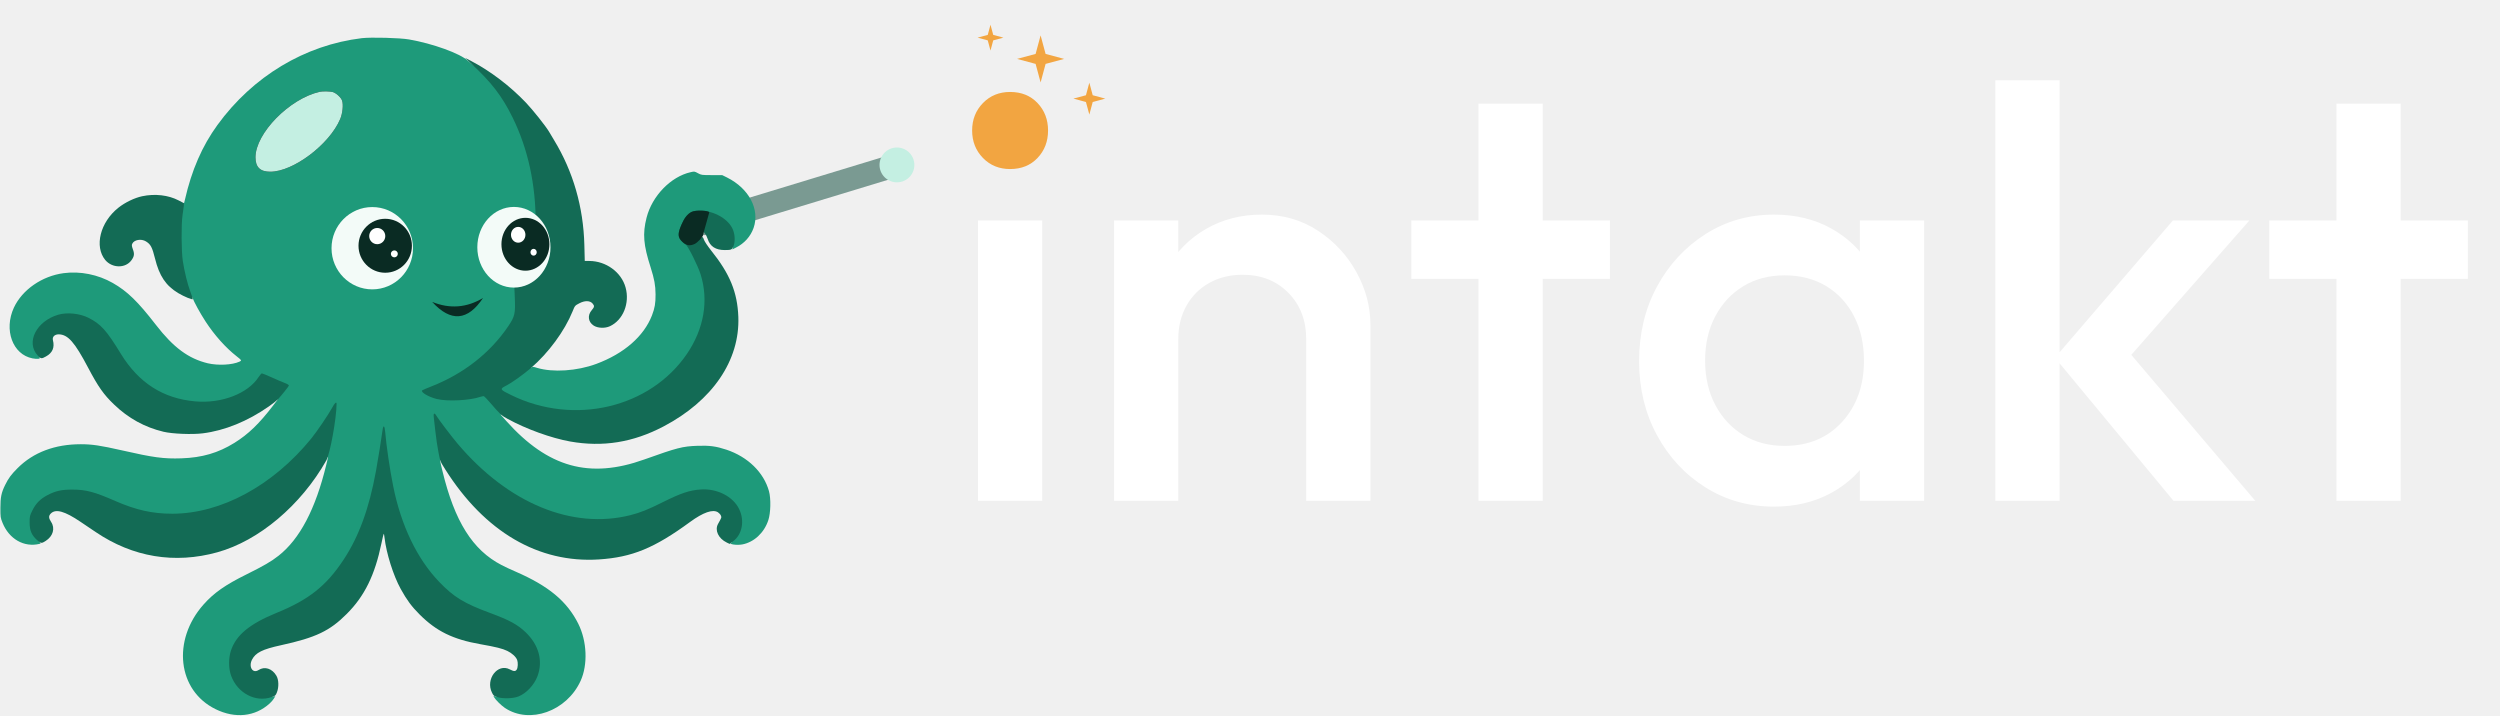
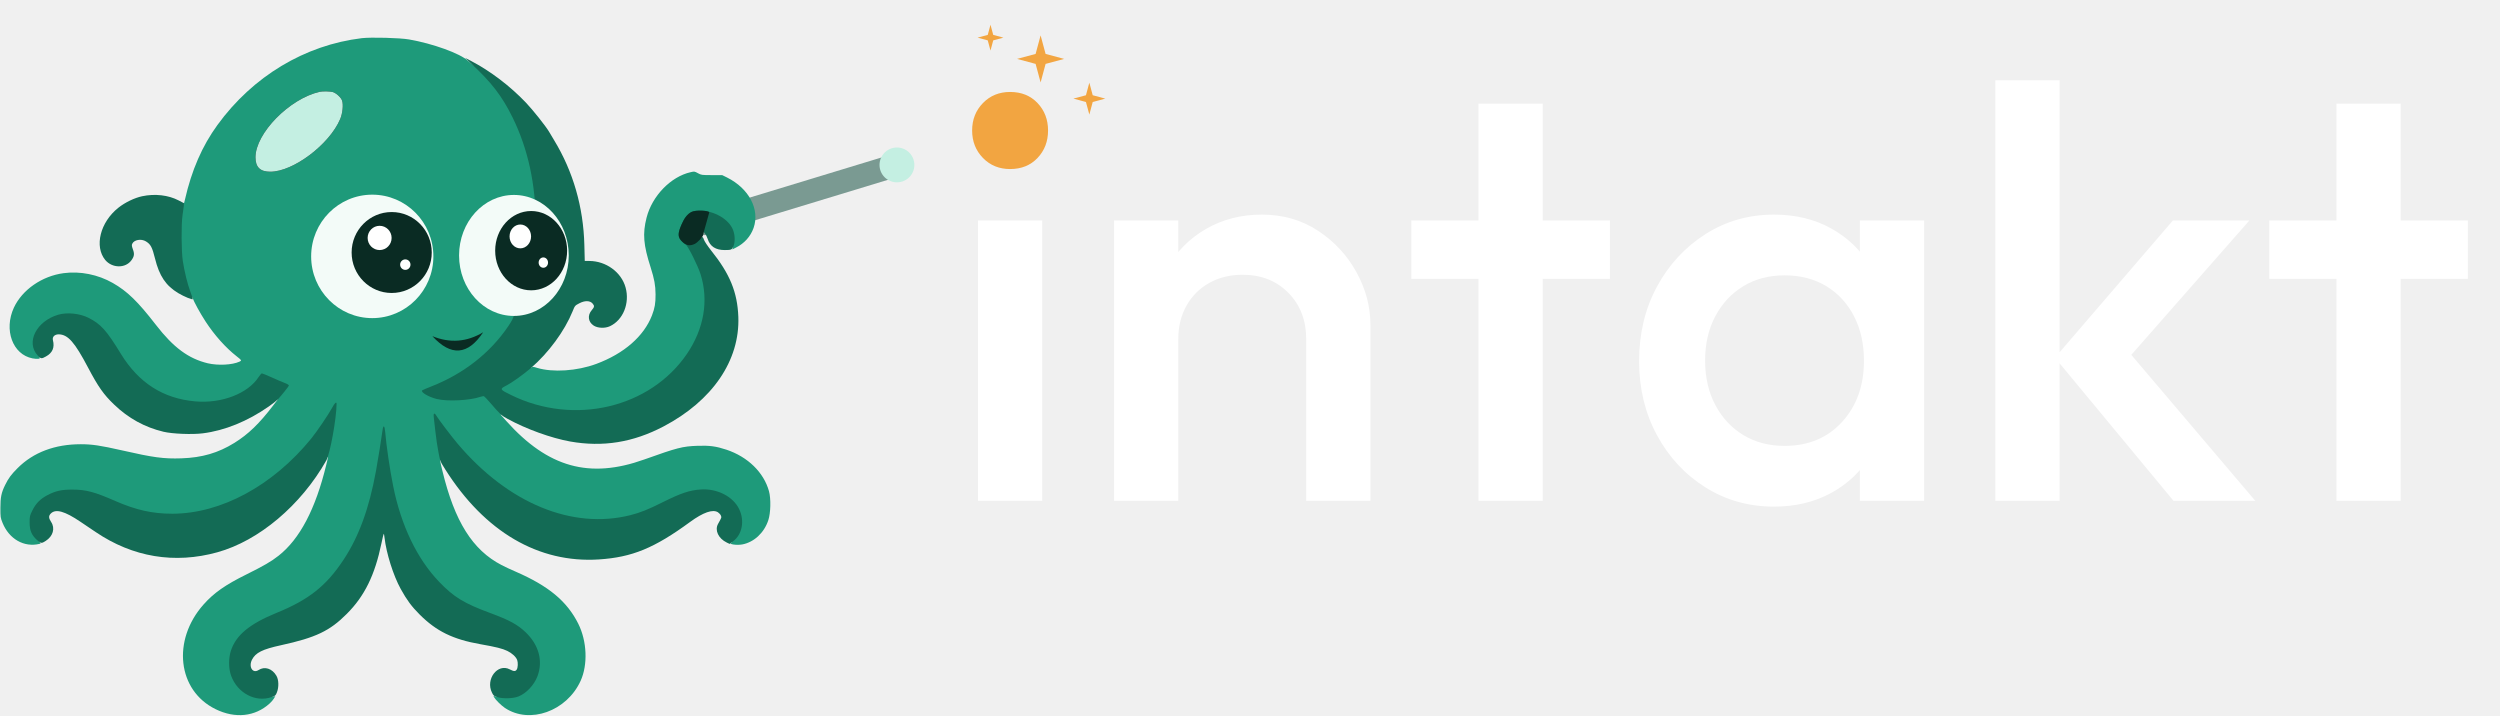
<svg xmlns="http://www.w3.org/2000/svg" viewBox="0 7.27 178.37 51.04">
  <rect x="-0.000" y="-0.829" width="15.208" height="1.658" rx="0.829" transform="translate(49.446 23.463) rotate(-16.919)" fill="#7A9A92" />
  <g transform="translate(0 7.271) scale(0.04861) translate(-63.0 -105.0)">
    <g transform="translate(0,1254) scale(0.1,-0.1)" fill="#1E9A7A" stroke="none">
      <path d="M5940 10930 c-835 -101 -1600 -560 -2119 -1275 -224 -308 -379 -665 -477 -1097 -20 -93 -20 -93 -126 -38 -200 104 -433 103 -653 -4 -174 -85 -297 -203 -376 -361 -87 -176 -84 -324 11 -444 41 -52 124 -101 170 -101 46 0 132 51 164 98 29 41 29 44 17 85 -47 152 -11 207 136 207 147 0 193 -51 248 -273 73 -297 206 -463 454 -568 39 -16 68 -35 71 -46 15 -51 110 -224 188 -343 132 -202 295 -384 455 -509 75 -59 77 -63 42 -79 -107 -49 -315 -59 -465 -24 -283 68 -504 231 -760 562 -268 346 -421 495 -635 617 -218 124 -478 176 -720 144 -318 -42 -608 -243 -731 -506 -151 -326 -19 -688 273 -745 67 -13 124 -7 105 12 -7 7 8 20 51 42 67 34 116 87 118 126 0 14 -3 52 -7 86 -6 55 -4 63 19 90 24 27 29 29 99 28 166 -1 250 -90 461 -490 149 -282 229 -396 382 -542 390 -376 906 -515 1433 -387 276 67 550 195 793 370 62 45 99 65 119 65 l29 0 -67 -88 c-208 -272 -367 -425 -571 -552 -239 -148 -475 -217 -778 -227 -259 -9 -414 12 -873 117 -318 72 -439 90 -605 90 -379 0 -695 -119 -926 -350 -94 -94 -134 -147 -184 -249 -55 -112 -69 -178 -69 -336 0 -134 1 -143 31 -218 96 -238 315 -364 541 -310 22 5 22 6 6 24 -12 14 -13 19 -4 19 28 0 111 64 140 107 38 58 38 86 0 143 -61 92 -32 199 57 216 117 22 237 -20 435 -155 54 -36 153 -103 221 -149 465 -315 978 -437 1482 -353 691 116 1315 567 1771 1283 46 73 85 136 87 141 1 5 12 7 24 5 21 -3 21 -3 -9 -123 -157 -648 -389 -1088 -700 -1332 -108 -85 -217 -148 -473 -275 -309 -153 -476 -270 -626 -439 -468 -525 -384 -1265 176 -1538 287 -141 579 -110 793 84 23 20 50 52 62 72 l21 35 -26 -4 c-30 -6 -30 -7 -6 34 69 116 51 241 -43 313 -48 37 -88 42 -131 16 -49 -29 -137 -29 -165 -1 -28 28 -29 154 -1 208 53 103 152 152 426 212 511 112 715 209 965 460 262 261 412 568 510 1040 l28 135 34 3 35 3 7 -63 c27 -231 128 -553 238 -753 91 -164 158 -255 277 -374 246 -246 489 -365 891 -436 322 -57 433 -95 498 -170 45 -50 52 -73 52 -163 0 -103 -13 -122 -83 -122 -35 0 -62 7 -82 20 -44 29 -85 25 -141 -12 -99 -67 -121 -173 -61 -292 19 -36 32 -66 31 -66 -1 0 -14 4 -29 10 -24 9 -25 9 -14 -12 21 -38 102 -119 159 -158 364 -244 909 -49 1112 397 108 238 94 581 -34 838 -166 331 -436 555 -922 766 -66 28 -158 71 -205 96 -425 220 -688 640 -867 1380 -40 164 -39 163 -16 163 12 0 42 -38 91 -116 407 -646 943 -1082 1521 -1237 251 -68 458 -91 685 -77 471 30 804 168 1325 550 52 38 132 89 178 112 75 38 90 42 170 46 75 3 92 0 120 -17 59 -37 70 -121 26 -187 -45 -65 -48 -86 -23 -138 25 -54 65 -90 132 -121 34 -16 43 -24 32 -29 -56 -21 71 -43 159 -27 172 32 322 170 383 356 35 103 40 317 10 425 -76 276 -310 505 -625 610 -151 50 -247 63 -422 57 -223 -8 -297 -27 -784 -201 -803 -288 -1413 -118 -2024 564 l-85 95 30 3 c21 2 61 -13 134 -52 279 -147 617 -267 891 -316 450 -80 868 -10 1307 221 793 416 1209 1110 1071 1787 -53 264 -156 467 -371 735 -101 126 -118 162 -119 250 l0 67 44 0 c42 0 45 -2 65 -42 11 -24 23 -55 26 -69 25 -101 181 -166 298 -124 39 13 39 13 33 -11 l-7 -25 53 27 c124 62 215 164 259 289 94 272 -67 578 -388 739 l-73 36 -152 0 c-149 0 -154 1 -204 28 -49 27 -52 28 -107 15 -292 -66 -566 -349 -647 -668 -60 -235 -46 -401 60 -730 54 -170 71 -262 72 -395 1 -130 -11 -201 -53 -310 -119 -306 -410 -560 -817 -711 -282 -105 -640 -128 -869 -58 -50 16 -68 18 -79 8 -11 -9 -14 -7 -14 12 0 17 30 55 97 124 223 230 391 477 488 717 33 82 34 83 97 116 59 32 68 34 146 30 77 -3 86 -5 108 -31 38 -44 34 -108 -11 -160 -40 -46 -44 -77 -16 -123 23 -37 94 -74 142 -74 120 0 272 152 315 314 78 294 -198 605 -537 606 l-66 0 -6 233 c-14 558 -164 1078 -443 1538 -31 52 -66 110 -77 129 -12 19 -67 96 -124 171 -170 225 -395 448 -624 616 -90 67 -131 93 -296 194 -38 23 -90 63 -118 89 -110 105 -514 251 -860 311 -136 24 -558 35 -695 19z" />
    </g>
    <g transform="translate(0,1254) scale(0.1,-0.1)" fill="#136B55" stroke="none">
      <path d="M7534 10568 c308 -284 463 -485 619 -801 228 -463 342 -988 340 -1572 -1 -309 -17 -442 -61 -490 -16 -16 -55 -66 -87 -110 -32 -44 -82 -105 -111 -135 -61 -65 -61 -62 -48 -338 10 -235 1 -275 -94 -417 -266 -394 -656 -700 -1127 -885 -71 -28 -134 -55 -139 -60 -25 -25 95 -97 214 -126 155 -39 489 -22 642 32 21 7 44 11 52 8 7 -3 48 -46 92 -97 145 -168 165 -187 253 -234 273 -150 642 -283 920 -333 479 -85 923 -14 1370 221 718 377 1122 969 1098 1609 -14 362 -124 631 -402 977 -49 62 -93 128 -103 155 -12 36 -19 44 -29 36 -10 -8 -13 0 -13 41 0 44 3 51 20 51 11 0 20 -5 20 -10 0 -6 9 -21 20 -32 11 -12 28 -46 37 -75 35 -110 117 -163 251 -163 97 0 107 5 128 58 25 64 23 160 -6 235 -61 161 -278 286 -498 287 -127 0 -194 -54 -261 -210 -44 -101 -51 -153 -27 -198 15 -29 60 -73 88 -88 33 -18 181 -311 221 -440 121 -385 50 -799 -199 -1166 -541 -796 -1658 -1059 -2580 -607 -169 82 -173 89 -76 138 80 40 251 162 363 258 258 221 497 546 614 835 33 82 34 83 97 116 81 43 156 42 195 -2 31 -36 29 -51 -12 -99 -65 -75 -53 -172 28 -225 59 -39 165 -44 239 -10 194 90 294 338 230 569 -62 225 -287 388 -533 389 l-66 0 -6 233 c-14 558 -164 1078 -443 1538 -31 52 -66 110 -77 129 -50 83 -235 316 -338 424 -236 247 -522 464 -804 611 l-90 46 79 -73z" />
      <path d="M5325 10143 c-444 -99 -945 -609 -945 -962 0 -144 69 -211 217 -211 337 0 868 400 1026 773 35 83 48 209 28 270 -15 46 -88 112 -137 126 -38 11 -149 13 -189 4z" />
      <path d="M2717 8610 c-113 -24 -252 -91 -351 -170 -265 -211 -354 -566 -192 -765 102 -123 297 -126 385 -5 42 58 47 94 21 162 -16 45 -18 61 -9 80 26 59 132 78 201 35 69 -42 92 -85 133 -250 63 -256 159 -400 341 -509 89 -53 214 -104 214 -87 0 6 -16 54 -35 105 -43 114 -88 299 -112 454 -21 139 -24 538 -4 670 6 47 14 106 18 131 l5 46 -81 42 c-150 78 -347 101 -534 61z" />
      <path d="M1485 6871 c-321 -94 -479 -406 -302 -598 46 -50 56 -52 121 -15 97 53 130 131 103 238 -13 50 25 87 85 87 135 -3 233 -113 431 -489 149 -282 229 -396 382 -542 209 -201 449 -333 725 -399 130 -31 422 -43 576 -23 323 40 660 178 969 394 55 38 115 86 134 105 49 53 161 192 161 201 0 12 -22 25 -75 45 -27 10 -108 44 -179 77 -71 32 -135 58 -142 58 -7 0 -29 -24 -47 -52 -156 -244 -545 -394 -932 -359 -471 42 -829 271 -1091 698 -210 344 -295 438 -476 529 -128 64 -312 83 -443 45z" />
      <path d="M5506 5507 c-58 -106 -225 -352 -308 -454 -563 -691 -1323 -1102 -2038 -1103 -293 0 -534 54 -838 187 -304 133 -430 167 -627 167 -161 1 -249 -19 -368 -81 -106 -56 -169 -120 -220 -221 -41 -83 -42 -89 -42 -181 0 -118 28 -184 107 -256 60 -53 67 -54 129 -14 108 69 141 186 79 279 -37 56 -38 89 -4 123 72 72 204 35 436 -122 54 -36 153 -103 221 -149 546 -370 1159 -472 1787 -298 609 168 1228 690 1600 1349 55 98 150 623 150 830 0 37 -27 14 -64 -56z" />
      <path d="M6998 5414 c-3 -3 -4 -22 -2 -42 3 -20 13 -117 24 -214 11 -97 31 -236 46 -309 25 -131 26 -133 102 -253 578 -912 1367 -1374 2252 -1317 488 32 813 165 1340 551 192 140 332 189 408 141 18 -12 37 -33 43 -48 11 -29 12 -26 -42 -123 -51 -93 5 -213 128 -273 l42 -20 53 40 c133 100 170 302 86 473 -89 183 -322 302 -561 286 -166 -11 -291 -53 -564 -189 -211 -106 -325 -151 -470 -188 -853 -215 -1794 173 -2534 1046 -86 101 -285 363 -314 413 -19 32 -27 37 -37 26z" />
      <path d="M6245 5178 c-14 -109 -67 -439 -96 -598 -101 -554 -251 -965 -478 -1308 -252 -381 -509 -585 -981 -777 -397 -162 -596 -327 -671 -556 -36 -111 -35 -265 4 -369 94 -254 358 -393 592 -312 56 19 61 23 79 69 31 77 28 186 -7 245 -63 107 -173 142 -263 83 -85 -55 -149 48 -95 153 53 103 152 152 426 212 511 112 715 209 965 460 261 261 412 568 509 1037 15 73 30 135 33 138 3 3 9 -23 12 -57 27 -231 128 -553 238 -753 91 -164 158 -255 277 -374 246 -246 489 -365 891 -436 233 -41 324 -64 397 -99 68 -33 126 -86 144 -133 14 -38 11 -116 -7 -141 -20 -29 -41 -28 -103 4 -177 92 -358 -145 -260 -342 22 -45 28 -50 84 -67 82 -25 228 -20 305 11 115 45 231 169 279 297 84 225 20 460 -175 646 -119 113 -237 177 -512 279 -393 145 -540 235 -758 462 -322 336 -557 824 -673 1403 -48 236 -101 597 -117 793 -8 97 -28 113 -39 30z" />
    </g>
    <g transform="translate(0,1254) scale(0.1,-0.1)" fill="#0A2B23" stroke="none">
      <path d="M5325 10143 c-444 -99 -945 -609 -945 -962 0 -144 69 -211 217 -211 337 0 868 400 1026 773 35 83 48 209 28 270 -15 46 -88 112 -137 126 -38 11 -149 13 -189 4z" />
      <path d="M10780 8380 c-61 -32 -106 -90 -149 -190 -57 -133 -54 -187 16 -251 58 -54 108 -62 178 -30 41 18 125 107 125 132 0 8 20 84 45 169 25 85 45 158 45 162 0 31 -206 37 -260 8z" />
    </g>
    <g transform="translate(0,1254) scale(0.1,-0.1)" fill="#C4EFE2" stroke="none">
      <path d="M5325 10143 c-444 -99 -945 -609 -945 -962 0 -144 69 -211 217 -211 337 0 868 400 1026 773 35 83 48 209 28 270 -15 46 -88 112 -137 126 -38 11 -149 13 -189 4z" />
    </g>
-     <ellipse cx="609.4" cy="469.3" rx="59.8" ry="60.4" transform="rotate(0.0 609.4 469.3)" fill="#F3FBF8" />
-     <ellipse cx="628.4" cy="465.7" rx="39.2" ry="39.6" transform="rotate(0.0 628.4 465.7)" fill="#0A2B23" />
-     <ellipse cx="616.7" cy="451.5" rx="11.8" ry="11.9" transform="rotate(0.0 616.7 451.5)" fill="#FFFFFF" />
-     <ellipse cx="641.8" cy="477.6" rx="5.1" ry="5.1" transform="rotate(0.0 641.8 477.6)" fill="#FFFFFF" />
-     <ellipse cx="817.3" cy="467.9" rx="53.7" ry="59.2" transform="rotate(0.0 817.3 467.9)" fill="#F3FBF8" />
-     <ellipse cx="834.2" cy="463.5" rx="35.2" ry="38.8" transform="rotate(0.0 834.2 463.5)" fill="#0A2B23" />
-     <ellipse cx="823.6" cy="449.6" rx="10.6" ry="11.6" transform="rotate(0.0 823.6 449.6)" fill="#FFFFFF" />
-     <ellipse cx="846.2" cy="475.2" rx="4.6" ry="5.0" transform="rotate(0.0 846.2 475.2)" fill="#FFFFFF" />
-     <path d="M 697.2 545.2 Q 734.6 593.1 772.1 545.2 Q 734.6 564.0 697.2 545.2 Z" transform="rotate(-4.4 734.6 545.2)" fill="#0A2B23" />
+     <ellipse cx="609.4" cy="481.3" rx="89.7" ry="90.6" transform="rotate(0.0 609.4 481.3)" fill="#F3FBF8" />
+     <ellipse cx="637.9" cy="475.6" rx="58.8" ry="59.4" transform="rotate(0.0 637.9 475.6)" fill="#0A2B23" />
+     <ellipse cx="620.2" cy="454.2" rx="17.6" ry="17.8" transform="rotate(0.0 620.2 454.2)" fill="#FFFFFF" />
+     <ellipse cx="657.9" cy="493.4" rx="7.6" ry="7.7" transform="rotate(0.0 657.9 493.4)" fill="#FFFFFF" />
+     <ellipse cx="817.3" cy="479.9" rx="80.5" ry="88.8" transform="rotate(0.0 817.3 479.9)" fill="#F3FBF8" />
+     <ellipse cx="842.6" cy="472.9" rx="52.8" ry="58.2" transform="rotate(0.0 842.6 472.9)" fill="#0A2B23" />
+     <ellipse cx="826.7" cy="452.0" rx="15.8" ry="17.5" transform="rotate(0.0 826.7 452.0)" fill="#FFFFFF" />
+     <ellipse cx="860.5" cy="490.4" rx="6.9" ry="7.6" transform="rotate(0.0 860.5 490.4)" fill="#FFFFFF" />
+     <path d="M 697.5 595.5 Q 734.9 643.4 772.3 595.5 Q 734.9 614.3 697.5 595.5 Z" transform="rotate(-4.4 734.9 595.5)" fill="#0A2B23" />
  </g>
  <circle cx="63.995" cy="19.037" r="1.243" fill="#C4EFE2" />
  <polygon points="74.245,9.794 74.601,11.117 75.924,11.473 74.601,11.829 74.245,13.152 73.889,11.829 72.565,11.473 73.889,11.117" fill="#F2A541" />
  <polygon points="77.722,13.169 77.963,14.065 78.859,14.306 77.963,14.548 77.722,15.444 77.480,14.548 76.584,14.306 77.480,14.065" fill="#F2A541" />
  <polygon points="70.670,9.035 70.865,9.760 71.590,9.956 70.865,10.151 70.670,10.877 70.474,10.151 69.749,9.956 70.474,9.760" fill="#F2A541" />
  <g fill="#FFFFFF">
    <path transform="translate(67.193 43.0) scale(0.04167 -0.04167)" d="M62 0V480H172V0Z" />
    <path transform="translate(76.943 43.0) scale(0.04167 -0.04167)" d="M390 0V277Q390 325 359.5 356.0Q329 387 281 387Q249 387 224.0 373.0Q199 359 185.0 334.0Q171 309 171 277L128 301Q128 356 152.0 398.5Q176 441 218.5 465.5Q261 490 314 490Q368 490 410.0 462.5Q452 435 476.0 391.5Q500 348 500 301V0ZM61 0V480H171V0Z" />
    <path transform="translate(99.904 43.0) scale(0.04167 -0.04167)" d="M134 0V680H244V0ZM19 380V480H359V380Z" />
    <path transform="translate(115.655 43.0) scale(0.04167 -0.04167)" d="M262 -10Q197 -10 144.5 23.0Q92 56 61.5 112.5Q31 169 31 239Q31 310 61.5 366.5Q92 423 144.5 456.5Q197 490 262 490Q317 490 359.5 466.5Q402 443 427.0 402.0Q452 361 452 309V171Q452 119 427.5 78.0Q403 37 360.0 13.5Q317 -10 262 -10ZM280 94Q341 94 378.5 135.0Q416 176 416 240Q416 283 399.0 316.0Q382 349 351.5 367.5Q321 386 280 386Q240 386 209.5 367.5Q179 349 161.5 316.0Q144 283 144 240Q144 197 161.5 164.0Q179 131 209.5 112.5Q240 94 280 94ZM409 0V129L428 246L409 362V480H519V0Z" />
    <path transform="translate(139.823 43.0) scale(0.04167 -0.04167)" d="M366 0 163 245 365 480H496L264 216L269 279L506 0ZM61 0V720H171V0Z" />
    <path transform="translate(161.117 43.0) scale(0.04167 -0.04167)" d="M134 0V680H244V0ZM19 380V480H359V380Z" />
  </g>
  <path fill="#F2A541" transform="translate(67.193 43.0) scale(0.04167 -0.04167)" d="M117 568Q89 568 70.5 587.0Q52 606 52 634Q52 662 70.5 681.0Q89 700 117 700Q146 700 164.0 681.0Q182 662 182 634Q182 606 164.0 587.0Q146 568 117 568Z" />
</svg>
